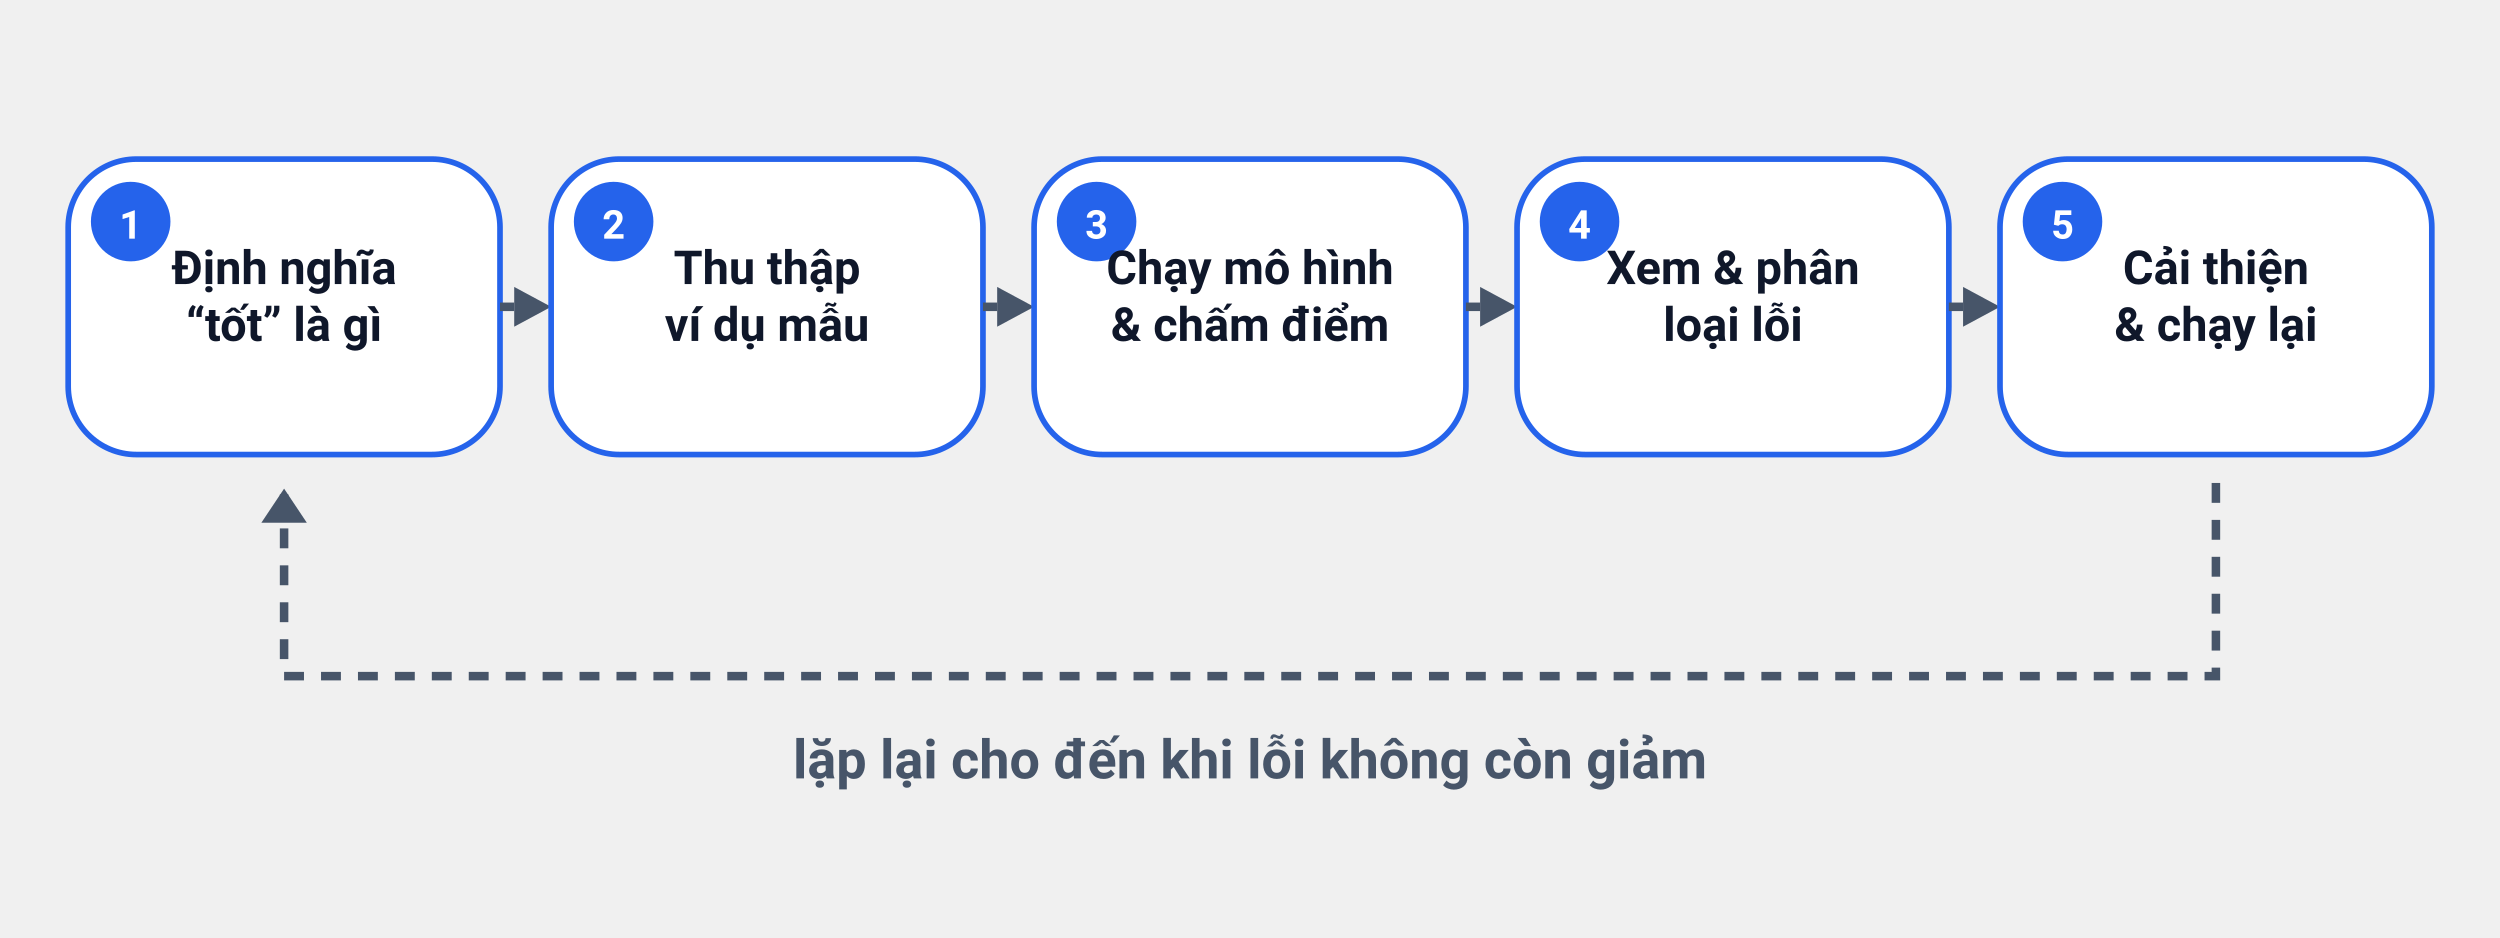
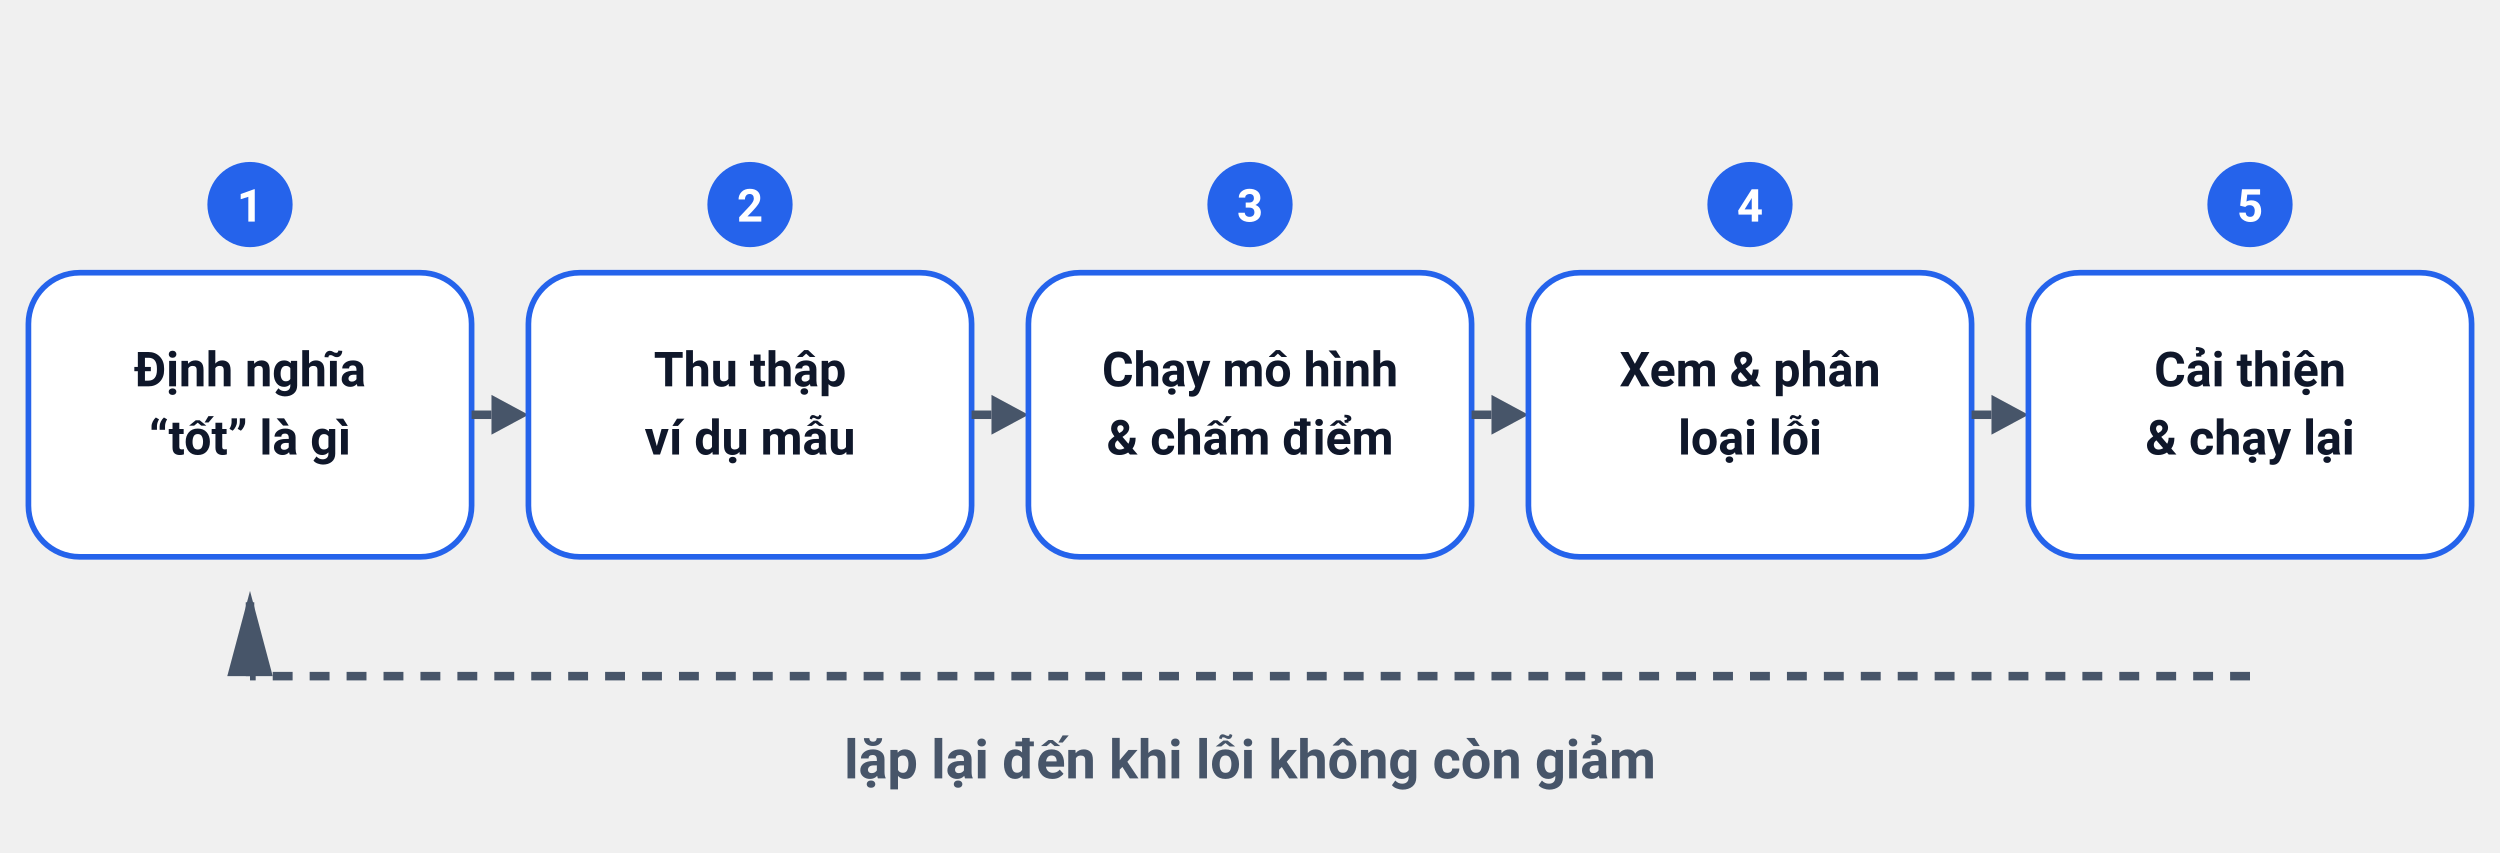
- <svg xmlns="http://www.w3.org/2000/svg" viewBox="0 0 880 330" role="img" font-family="system-ui, -apple-system, 'Segoe UI', Roboto, Arial, sans-serif">
-   <rect x="24.0" y="56" width="152" height="104" rx="24" fill="#ffffff" stroke="#2563eb" stroke-width="2" />
-   <circle cx="46.0" cy="78" r="14" fill="#2563eb" />
-   <text x="46.0" y="84" text-anchor="middle" font-size="14" font-weight="700" fill="#ffffff">1</text>
-   <text x="100.0" y="100" text-anchor="middle" font-family="system-ui, -apple-system, 'Segoe UI', Roboto, Arial, sans-serif" font-size="16.5" font-weight="600" fill="#0f172a">Định nghĩa</text>
-   <text x="100.0" y="120" text-anchor="middle" font-family="system-ui, -apple-system, 'Segoe UI', Roboto, Arial, sans-serif" font-size="16.5" font-weight="600" fill="#0f172a">“tốt” là gì</text>
-   <line x1="176.0" y1="108.0" x2="181.0" y2="108.0" stroke="#475569" stroke-width="3" />
-   <polygon points="194.0,108.0 181.0,101.0 181.0,115.0" fill="#475569" />
-   <rect x="194.0" y="56" width="152" height="104" rx="24" fill="#ffffff" stroke="#2563eb" stroke-width="2" />
-   <circle cx="216.0" cy="78" r="14" fill="#2563eb" />
-   <text x="216.0" y="84" text-anchor="middle" font-size="14" font-weight="700" fill="#ffffff">2</text>
-   <text x="270.0" y="100" text-anchor="middle" font-family="system-ui, -apple-system, 'Segoe UI', Roboto, Arial, sans-serif" font-size="16.5" font-weight="600" fill="#0f172a">Thu thập</text>
-   <text x="270.0" y="120" text-anchor="middle" font-family="system-ui, -apple-system, 'Segoe UI', Roboto, Arial, sans-serif" font-size="16.5" font-weight="600" fill="#0f172a">ví dụ mẫu</text>
-   <line x1="346.0" y1="108.0" x2="351.0" y2="108.0" stroke="#475569" stroke-width="3" />
-   <polygon points="364.0,108.0 351.0,101.0 351.0,115.0" fill="#475569" />
-   <rect x="364.0" y="56" width="152" height="104" rx="24" fill="#ffffff" stroke="#2563eb" stroke-width="2" />
-   <circle cx="386.0" cy="78" r="14" fill="#2563eb" />
-   <text x="386.0" y="84" text-anchor="middle" font-size="14" font-weight="700" fill="#ffffff">3</text>
-   <text x="440.0" y="100" text-anchor="middle" font-family="system-ui, -apple-system, 'Segoe UI', Roboto, Arial, sans-serif" font-size="16.5" font-weight="600" fill="#0f172a">Chạy mô hình</text>
-   <text x="440.0" y="120" text-anchor="middle" font-family="system-ui, -apple-system, 'Segoe UI', Roboto, Arial, sans-serif" font-size="16.5" font-weight="600" fill="#0f172a">&amp; chấm điểm</text>
-   <line x1="516.0" y1="108.0" x2="521.0" y2="108.0" stroke="#475569" stroke-width="3" />
-   <polygon points="534.0,108.0 521.0,101.0 521.0,115.0" fill="#475569" />
-   <rect x="534.0" y="56" width="152" height="104" rx="24" fill="#ffffff" stroke="#2563eb" stroke-width="2" />
-   <circle cx="556.0" cy="78" r="14" fill="#2563eb" />
-   <text x="556.0" y="84" text-anchor="middle" font-size="14" font-weight="700" fill="#ffffff">4</text>
-   <text x="610.0" y="100" text-anchor="middle" font-family="system-ui, -apple-system, 'Segoe UI', Roboto, Arial, sans-serif" font-size="16.5" font-weight="600" fill="#0f172a">Xem &amp; phân</text>
-   <text x="610.0" y="120" text-anchor="middle" font-family="system-ui, -apple-system, 'Segoe UI', Roboto, Arial, sans-serif" font-size="16.5" font-weight="600" fill="#0f172a">loại lỗi</text>
-   <line x1="686.0" y1="108.0" x2="691.0" y2="108.0" stroke="#475569" stroke-width="3" />
-   <polygon points="704.0,108.0 691.0,101.0 691.0,115.0" fill="#475569" />
-   <rect x="704.0" y="56" width="152" height="104" rx="24" fill="#ffffff" stroke="#2563eb" stroke-width="2" />
-   <circle cx="726.0" cy="78" r="14" fill="#2563eb" />
-   <text x="726.0" y="84" text-anchor="middle" font-size="14" font-weight="700" fill="#ffffff">5</text>
-   <text x="780.0" y="100" text-anchor="middle" font-family="system-ui, -apple-system, 'Segoe UI', Roboto, Arial, sans-serif" font-size="16.5" font-weight="600" fill="#0f172a">Cải thiện</text>
-   <text x="780.0" y="120" text-anchor="middle" font-family="system-ui, -apple-system, 'Segoe UI', Roboto, Arial, sans-serif" font-size="16.5" font-weight="600" fill="#0f172a">&amp; chạy lại</text>
-   <path d="M 780.0 170 V 238 H 100.0 V 174" stroke="#475569" stroke-width="3" fill="none" stroke-dasharray="7 6" />
-   <polygon points="100.0,172 92.0,184 108.0,184" fill="#475569" />
-   <text x="440.0" y="274" text-anchor="middle" font-family="system-ui, -apple-system, 'Segoe UI', Roboto, Arial, sans-serif" font-size="19" font-weight="600" fill="#475569">lặp lại cho đến khi lỗi không còn giảm</text>
+ <svg xmlns="http://www.w3.org/2000/svg" viewBox="0 0 880 300" role="img" font-family="system-ui, -apple-system, 'Segoe UI', Roboto, Arial, sans-serif">
+   <rect x="10" y="96" width="156" height="100" rx="18" fill="#ffffff" stroke="#2563eb" stroke-width="2" />
+   <circle cx="88" cy="72" r="15" fill="#2563eb" />
+   <text x="88" y="78" text-anchor="middle" font-family="system-ui, -apple-system, 'Segoe UI', Roboto, Arial, sans-serif" font-size="16" font-weight="700" fill="#ffffff">1</text>
+   <text x="88" y="136" text-anchor="middle" font-family="system-ui, -apple-system, 'Segoe UI', Roboto, Arial, sans-serif" font-size="17" font-weight="600" fill="#0f172a">Định nghĩa</text>
+   <text x="88" y="160" text-anchor="middle" font-family="system-ui, -apple-system, 'Segoe UI', Roboto, Arial, sans-serif" font-size="17" font-weight="600" fill="#0f172a">“tốt” là gì</text>
+   <line x1="166" y1="146" x2="173" y2="146" stroke="#475569" stroke-width="3" />
+   <polygon points="186,146 173,139 173,153" fill="#475569" />
+   <rect x="186" y="96" width="156" height="100" rx="18" fill="#ffffff" stroke="#2563eb" stroke-width="2" />
+   <circle cx="264" cy="72" r="15" fill="#2563eb" />
+   <text x="264" y="78" text-anchor="middle" font-family="system-ui, -apple-system, 'Segoe UI', Roboto, Arial, sans-serif" font-size="16" font-weight="700" fill="#ffffff">2</text>
+   <text x="264" y="136" text-anchor="middle" font-family="system-ui, -apple-system, 'Segoe UI', Roboto, Arial, sans-serif" font-size="17" font-weight="600" fill="#0f172a">Thu thập</text>
+   <text x="264" y="160" text-anchor="middle" font-family="system-ui, -apple-system, 'Segoe UI', Roboto, Arial, sans-serif" font-size="17" font-weight="600" fill="#0f172a">ví dụ mẫu</text>
+   <line x1="342" y1="146" x2="349" y2="146" stroke="#475569" stroke-width="3" />
+   <polygon points="362,146 349,139 349,153" fill="#475569" />
+   <rect x="362" y="96" width="156" height="100" rx="18" fill="#ffffff" stroke="#2563eb" stroke-width="2" />
+   <circle cx="440" cy="72" r="15" fill="#2563eb" />
+   <text x="440" y="78" text-anchor="middle" font-family="system-ui, -apple-system, 'Segoe UI', Roboto, Arial, sans-serif" font-size="16" font-weight="700" fill="#ffffff">3</text>
+   <text x="440" y="136" text-anchor="middle" font-family="system-ui, -apple-system, 'Segoe UI', Roboto, Arial, sans-serif" font-size="17" font-weight="600" fill="#0f172a">Chạy mô hình</text>
+   <text x="440" y="160" text-anchor="middle" font-family="system-ui, -apple-system, 'Segoe UI', Roboto, Arial, sans-serif" font-size="17" font-weight="600" fill="#0f172a">&amp; chấm điểm</text>
+   <line x1="518" y1="146" x2="525" y2="146" stroke="#475569" stroke-width="3" />
+   <polygon points="538,146 525,139 525,153" fill="#475569" />
+   <rect x="538" y="96" width="156" height="100" rx="18" fill="#ffffff" stroke="#2563eb" stroke-width="2" />
+   <circle cx="616" cy="72" r="15" fill="#2563eb" />
+   <text x="616" y="78" text-anchor="middle" font-family="system-ui, -apple-system, 'Segoe UI', Roboto, Arial, sans-serif" font-size="16" font-weight="700" fill="#ffffff">4</text>
+   <text x="616" y="136" text-anchor="middle" font-family="system-ui, -apple-system, 'Segoe UI', Roboto, Arial, sans-serif" font-size="17" font-weight="600" fill="#0f172a">Xem &amp; phân</text>
+   <text x="616" y="160" text-anchor="middle" font-family="system-ui, -apple-system, 'Segoe UI', Roboto, Arial, sans-serif" font-size="17" font-weight="600" fill="#0f172a">loại lỗi</text>
+   <line x1="694" y1="146" x2="701" y2="146" stroke="#475569" stroke-width="3" />
+   <polygon points="714,146 701,139 701,153" fill="#475569" />
+   <rect x="714" y="96" width="156" height="100" rx="18" fill="#ffffff" stroke="#2563eb" stroke-width="2" />
+   <circle cx="792" cy="72" r="15" fill="#2563eb" />
+   <text x="792" y="78" text-anchor="middle" font-family="system-ui, -apple-system, 'Segoe UI', Roboto, Arial, sans-serif" font-size="16" font-weight="700" fill="#ffffff">5</text>
+   <text x="792" y="136" text-anchor="middle" font-family="system-ui, -apple-system, 'Segoe UI', Roboto, Arial, sans-serif" font-size="17" font-weight="600" fill="#0f172a">Cải thiện</text>
+   <text x="792" y="160" text-anchor="middle" font-family="system-ui, -apple-system, 'Segoe UI', Roboto, Arial, sans-serif" font-size="17" font-weight="600" fill="#0f172a">&amp; chạy lại</text>
+   <line x1="792" y1="238" x2="88" y2="238" stroke="#475569" stroke-width="3" stroke-dasharray="7 6" />
+   <line x1="88" y1="238" x2="88" y2="212" stroke="#475569" stroke-width="3" />
+   <polygon points="88,208 80,238 96,238" fill="#475569" />
+   <text x="440" y="274" text-anchor="middle" font-family="system-ui, -apple-system, 'Segoe UI', Roboto, Arial, sans-serif" font-size="19" font-weight="600" fill="#475569">lặp lại đến khi lỗi không còn giảm</text>
</svg>
